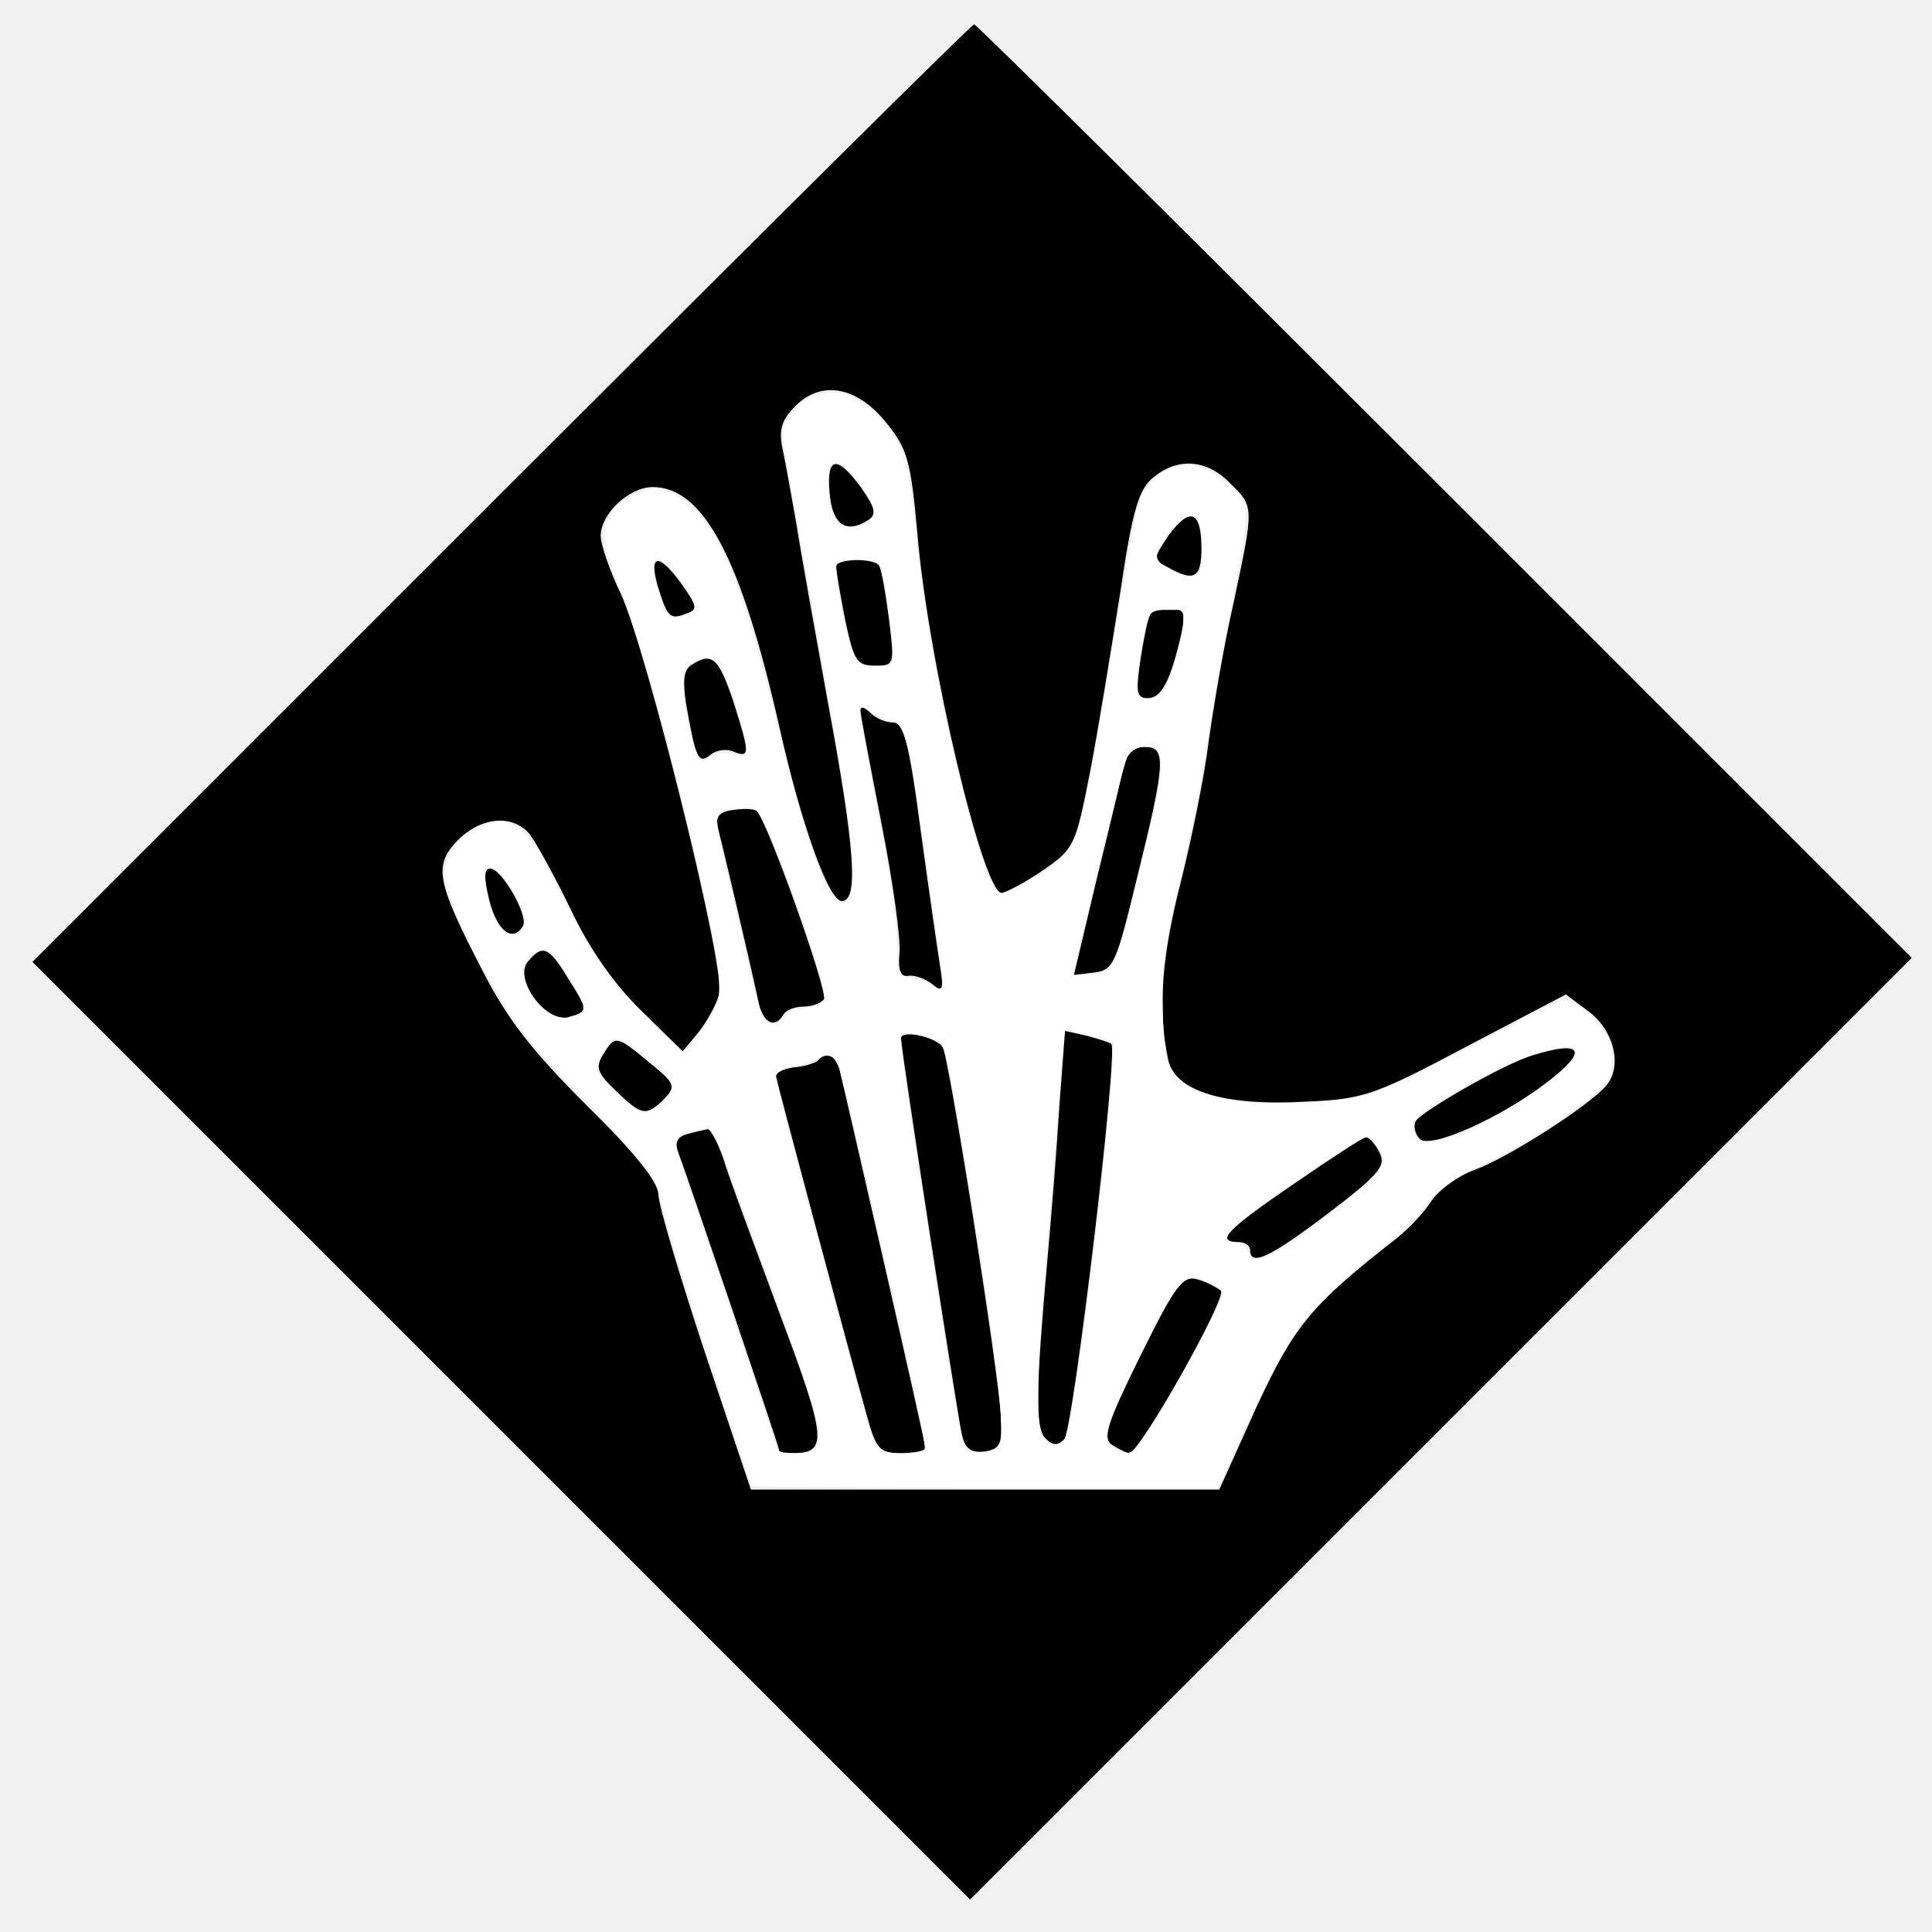
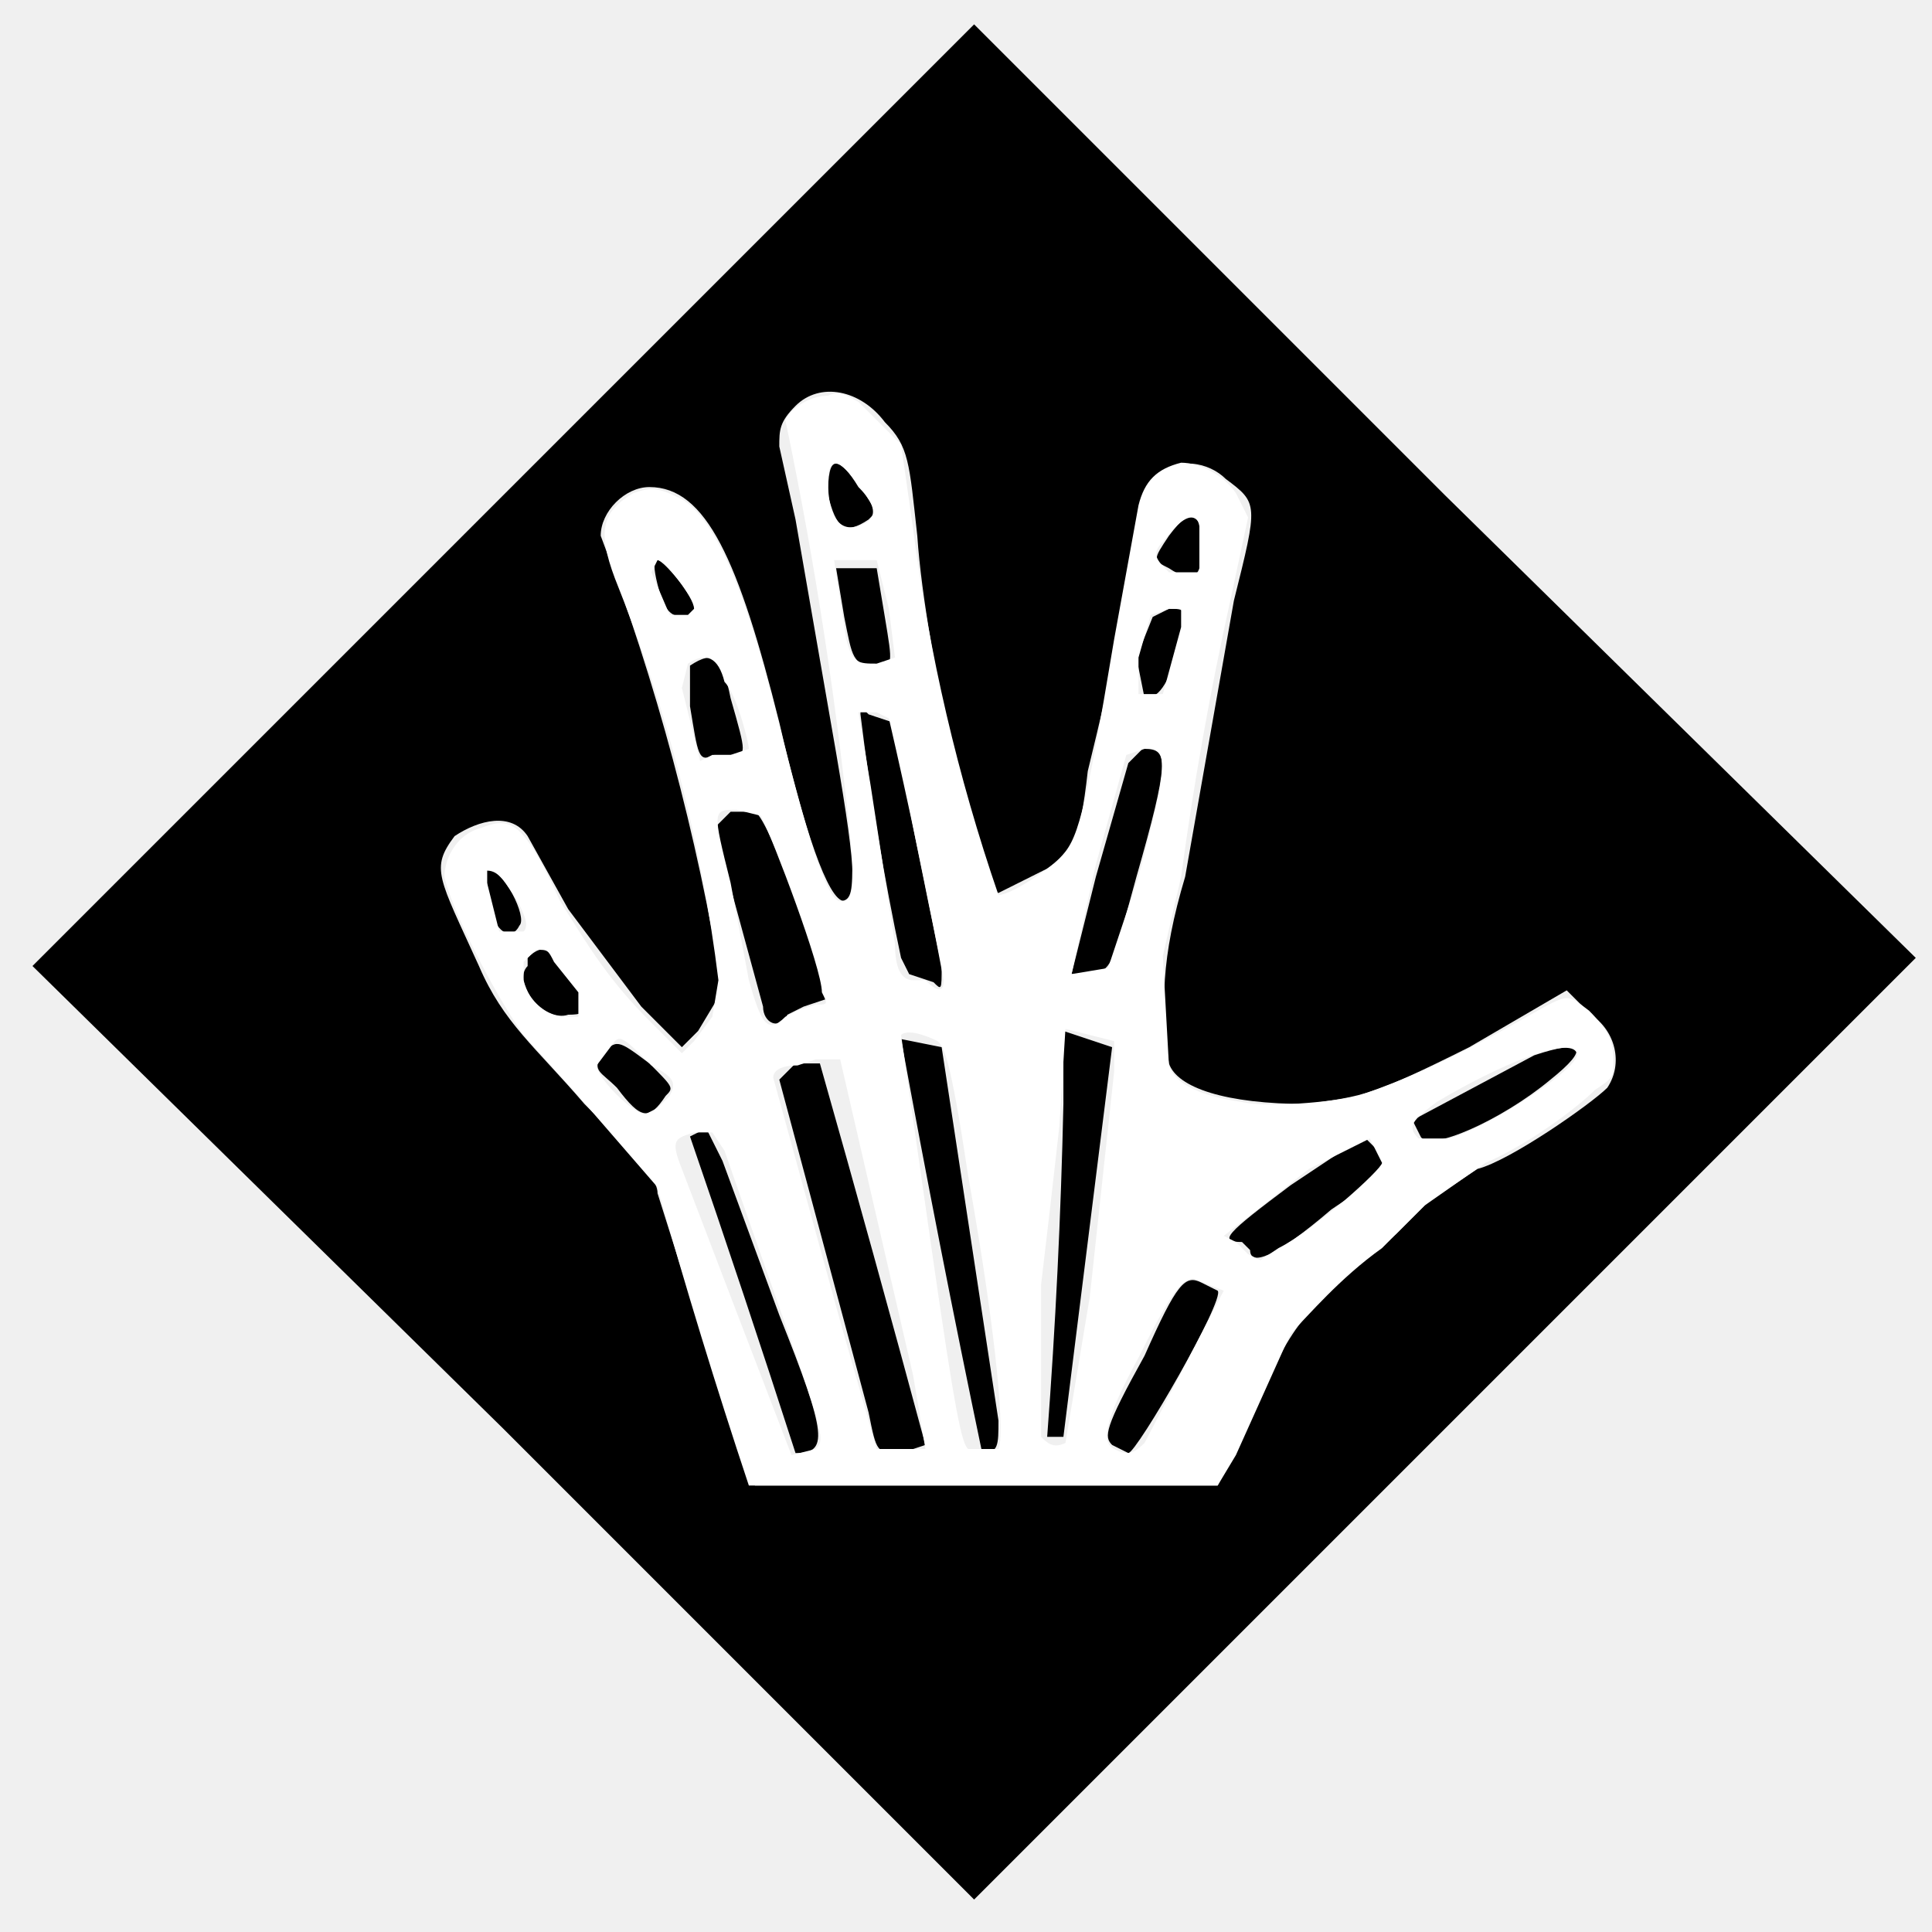
- <svg xmlns="http://www.w3.org/2000/svg" width="317.333" height="317.333" version="1.0" viewBox="0 0 238 238">
-   <path d="M61.7 60.8 4 118.5l57.8 57.8 57.7 57.7 58-58 58-58L178 60.5C146.4 28.9 120.3 3 120 3c-.3 0-26.5 26-58.3 57.8zm47.5-8.7c2.6 3.2 3 4.7 3.8 13.5 1.3 15.8 8.1 44.4 10.4 44.4.6-.1 2.9-1.3 5.1-2.8 3.9-2.7 4-3.1 5.8-12.2 1-5.2 2.6-15.1 3.7-22 1.5-10.2 2.3-12.8 4.1-14.2 3-2.5 6.6-2.2 9.4.7 3 2.9 3 2.8.5 14.6-1.2 5.2-2.5 12.9-3.1 17.2-.5 4.2-2.1 12-3.4 17.2-2.4 9.3-2.9 15.9-1.6 22 .8 3.9 6.8 5.8 17.1 5.2 7-.3 8.4-.8 19.7-6.8l12.2-6.4 2.8 2.1c3.1 2.3 4.2 6.7 2.2 9.1-2.1 2.5-12.1 8.9-16.2 10.4-2 .7-4.5 2.5-5.4 3.9-.9 1.4-2.8 3.4-4.2 4.5-10.6 8.3-12.6 10.7-17.3 20.8l-4.6 10.2H92.5l-5.7-17c-3.1-9.4-5.7-18.1-5.7-19.4-.1-1.6-2.9-5.1-8.9-11-6.6-6.6-9.7-10.5-12.8-16.6-5.7-11-6-12.9-3-16 2.9-2.9 6.7-3.2 8.8-.8.8 1 3.1 5.2 5.1 9.3 2.3 4.9 5.4 9.3 8.7 12.5l5.1 5 2-2.4c1-1.3 2.2-3.4 2.5-4.7.8-3.1-8.9-42.2-12.1-49.2-1.4-2.9-2.5-6.1-2.5-7.2 0-2.7 3.5-6 6.4-6 6.3 0 10.9 8.8 15.6 29.5 2.7 12.1 6.1 21.5 7.7 21.5 2.1 0 1.6-6.6-1.7-24.4-1.6-8.9-3.4-18.8-3.9-22.1-.6-3.3-1.3-7.4-1.7-9.2-.5-2.4-.1-3.6 1.6-5.3 3.2-3.2 7.6-2.4 11.2 2.1z" />
-   <path d="M102.2 60.7c.3 3.9 2 5.1 4.7 3.4 1.1-.7 1-1.4-.8-4-3-4.1-4.3-3.9-3.9.6zM144 65.9c-2 3-2 3-.1 4 3.2 1.8 4.1 1.3 4.1-2.3 0-4.7-1.4-5.2-4-1.7zM81 72.1c1.2 3.9 1.5 4.3 3.5 3.5 1.5-.5 1.4-.9-.5-3.6-2.8-3.9-4.1-3.8-3 .1zM103 69.8c0 .5.5 3.4 1.1 6.5 1.1 5.1 1.4 5.7 3.7 5.7 2.4 0 2.4-.1 1.7-5.8-.4-3.1-.9-6-1.2-6.5-.6-1-5.3-.9-5.3.1zM141.7 75.7c-.3.5-.8 2.9-1.2 5.5-.6 4.1-.5 4.8.9 4.8 1.7 0 2.8-2.2 4.1-7.8.6-2.8.4-3.2-1.4-3.2-1.1 0-2.2.3-2.4.7zM85.2 81.9c-1 .6-1.1 2-.7 4.7 1.2 6.8 1.5 7.6 3 6.4.7-.6 2-.8 2.9-.4 2 .8 2 .3-.1-6.3-1.8-5.3-2.6-6-5.1-4.4zM106 87.5c0 .6 1.2 6.8 2.6 14 1.4 7.1 2.4 14.3 2.2 16-.2 2.1.2 2.9 1.1 2.7.7-.1 2 .3 2.9 1 1.3 1.1 1.5.9 1-2.2-.3-1.9-1.4-9.5-2.4-16.8C112 91.5 111.3 89 110 89c-.9 0-2.1-.5-2.8-1.2-.7-.7-1.2-.8-1.2-.3zM138.5 94.2c-.3 1.3-1.8 7.6-3.4 14.1l-2.8 11.8 2.5-.3c2.4-.3 2.7-1.1 5.3-11.8 3.5-14.1 3.6-16 .9-16-1.2 0-2.2.9-2.5 2.2zM90.2 99.8c-1.6.2-2.1.9-1.8 2 .4 1.5 3.9 16.3 5.1 21.9.6 2.4 2 3 3 1.3.3-.6 1.5-1 2.5-1s2.1-.4 2.5-.9c.5-1-7-22.1-8.3-23.2-.4-.3-1.7-.3-3-.1zM60.3 111c1 3.8 2.9 5.1 4.1 3.1.8-1.2-2.6-7.1-4-7.1-.8 0-.8 1.1-.1 4zM65 118.5c-1.7 2.1 2.2 7.5 5 6.8 2.5-.7 2.5-.8-.1-4.9-2.3-3.8-3.1-4.1-4.9-1.9zM111 127.9c0 1.5 6.9 46.1 7.5 48.9.4 1.7 1.2 2.2 2.8 2 1.9-.3 2.2-.9 2-4.3-.3-5.7-6.5-44.9-7.2-45.6-1.2-1.3-5.1-2-5.1-1zM130.5 136.3c-.3 5-1 13.7-1.5 19.2-1.4 15.8-1.5 20.4-.2 21.7.9.9 1.5.9 2.3.1 1.1-1.1 6.7-47.9 5.8-48.7-.2-.2-1.6-.6-3-1l-2.7-.6-.7 9.3zM74.3 129.9c-1 1.6-.7 2.3 1.6 4.5 3.2 3.1 3.7 3.1 5.9 1 1.5-1.6 1.4-1.9-1.8-4.5-4.1-3.4-4.2-3.4-5.7-1zM188.8 130c-3.4 1-13.5 6.8-14.4 8.1-.3.6-.1 1.6.5 2.2 1.3 1.3 10-2.6 15.7-7 5.1-3.9 4.4-5.2-1.8-3.3zM100.7 130.7c-.4.3-1.7.7-3 .8-1.2.2-2.1.6-2.1 1.1.2 1.1 8.9 33.6 11 41.1 1.3 4.9 1.7 5.3 4.4 5.3 1.7 0 3-.3 3-.6 0-.7-9.9-43.9-10.6-46.7-.6-1.8-1.6-2.2-2.7-1zM84.7 139.7c-1.2.3-1.6 1-1.2 2.1 1 2.6 12.5 36.5 12.5 36.9 0 .2.8.3 1.8.3 4.2 0 4-1.9-1.8-17.3-3.1-8.4-6.3-16.9-6.9-19-.7-2-1.6-3.6-1.9-3.6-.4.1-1.5.3-2.5.6zM159.3 145.9c-8.2 5.6-9.6 7.1-6.8 7.1.8 0 1.5.4 1.5 1 0 2.1 2.6.8 9.7-4.6 6.3-4.8 7.1-5.8 6.2-7.5-.5-1-1.3-1.9-1.7-1.8-.4.1-4.4 2.7-8.9 5.8zM140.5 167c-4.2 8.5-4.7 10.2-3.5 11 .8.5 1.8 1 2.1 1 1.3 0 12.1-19.2 11.3-20-.5-.4-1.8-1.1-2.9-1.4-1.8-.5-2.7.7-7 9.4z" />
-   <path d="M123.467 244.039c-.114-.196-2.777-8.135-5.917-17.643-4.865-14.731-7.066-21.93-9.563-31.27-.565-2.113-3.722-5.908-12.6-15.146-3.88-4.038-8.12-8.726-9.423-10.418-4.853-6.306-12.247-20.858-12.856-25.305-.44-3.212 2.201-6.915 6.092-8.537 5.193-2.166 7.141-.431 13.285 11.831 4.446 8.875 7.96 13.824 14.239 20.058l5.43 5.39 1.436-1.6c.79-.881 2.144-2.768 3.009-4.193 1.409-2.322 1.567-2.937 1.52-5.92-.063-3.864-1.493-11.03-5.438-27.248-4.868-20.009-8.01-30.664-11.451-38.838-3.266-7.755-2.411-11.461 3.237-14.047 2.826-1.294 4.008-1.191 7.191.624 5.812 3.315 10.022 13.116 15.985 37.212 4.892 19.772 8.167 28.835 10.54 29.172 1.642.234 2.157-1.727 1.851-7.035-.37-6.405-1.48-13.144-9.822-59.58-1.88-10.462-1.891-10.594-1.05-12.284 1.297-2.607 3.932-4.468 6.704-4.735 1.931-.185 2.765.008 4.79 1.11 2.629 1.43 5.456 4.477 6.995 7.54 1.287 2.559 1.827 5.342 2.714 13.986 1.329 12.948 3.882 27.243 7.356 41.191 3.09 12.403 5.18 18.08 6.774 18.387 1.097.211 7.027-3.31 9.658-5.736 3.184-2.934 3.84-5.617 8.906-36.382 1.699-10.317 3.411-19.845 3.806-21.173 1.18-3.977 3.613-6.25 7.463-6.971 2.345-.44 6.321 1.477 8.611 4.153 1.483 1.732 1.67 2.25 1.67 4.622 0 1.47-1.052 7.878-2.338 14.242-1.285 6.364-2.897 15.186-3.58 19.605-1.625 10.491-2.27 13.846-4.746 24.646-1.135 4.95-2.317 10.776-2.627 12.947-.66 4.615-.366 15.732.472 17.84 1.404 3.53 4.95 5.437 11.923 6.411 4.736.662 14.812.255 19.433-.784 3.315-.745 11.593-4.638 25.482-11.985 9.182-4.857 8.67-4.786 12.241-1.693 2.68 2.322 3.891 4.775 3.891 7.882 0 2.34-.125 2.594-2.306 4.697-3.282 3.163-11.693 8.611-18.06 11.698-6.521 3.16-7.865 4.127-10.38 7.457-1.058 1.401-4.11 4.315-6.783 6.476-7.005 5.661-12.41 10.99-14.773 14.564-2.3 3.48-5.915 10.628-9.776 19.334l-2.573 5.801-38.217.001c-21.02 0-38.311-.159-38.425-.354zm10.3-6.073c1.978-1.978 1.554-3.344-15.168-48.86-.406-1.104-1.098-2.451-1.538-2.995-.739-.913-.976-.946-3.028-.43-3.496.881-3.615 1.27-1.923 6.297.803 2.388 4.538 13.4 8.298 24.472 3.761 11.07 6.961 20.609 7.111 21.195.242.943.573 1.065 2.888 1.065 1.747 0 2.863-.247 3.36-.744zm18.12-.024c.162-.422-.812-5.697-2.165-11.722-7.511-33.452-11.61-50.858-12.2-51.805-.757-1.215-2.092-1.366-3.62-.408-.576.361-1.897.806-2.934.989-2.48.437-3.561 1.05-3.561 2.022 0 .875 2.657 10.99 10.467 39.843 5.353 19.773 5.314 19.649 6.492 21.02.998 1.162 7.08 1.211 7.52.061zm12.165-.17c1.303-1.315-.487-16.965-5.175-45.24-3.298-19.892-3.46-20.577-5.085-21.566-1.786-1.086-4.995-1.672-5.638-1.03-.535.537-.079 3.945 4.633 34.573 4.409 28.653 5.187 32.867 6.21 33.633.969.727 4.204.49 5.055-.37zm23.547-1.074c3.765-5.163 13.22-22.564 13.22-24.33 0-.799-3.366-2.55-4.904-2.55-1.928 0-3.88 2.864-8.932 13.092-5.554 11.249-6.2 13.76-3.862 15.027 2.114 1.145 2.897.928 4.478-1.24zm-12.97.215c.77-.49 2.161-8.619 4.148-24.252 1.993-15.675 3.427-29.153 3.86-36.282l.319-5.258-3.9-1.052c-2.145-.579-4.005-.947-4.134-.819-.128.129-.74 7.018-1.361 15.31a3186.34 3186.34 0 0 1-2.09 26.386c-1.08 12.68-1.256 23.009-.419 24.599.882 1.676 2.262 2.204 3.577 1.368zm35.596-31.676c6.129-3.568 17.121-12.861 17.117-14.471-.003-.94-1.816-3.681-2.645-4-.48-.184-3.938 1.86-9.69 5.73-9.204 6.193-13.885 9.941-13.575 10.872.097.292.796.639 1.554.771.91.16 1.595.695 2.019 1.58.54 1.127.84 1.29 1.899 1.029.691-.17 2.186-.85 3.321-1.511zm27.301-18.203c7.09-1.943 22.176-12.019 21.424-14.31-.84-2.56-13.022 1.986-23.304 8.698-3.678 2.4-4.153 3.208-3.076 5.22.56 1.048 2.114 1.17 4.956.392zm-130.017-4.92c.753-.39 1.701-1.182 2.108-1.763 1.367-1.952.933-2.979-2.458-5.815-3.681-3.08-5.465-4.128-6.407-3.766-.81.31-2.71 3.59-2.71 4.677 0 1.463 6.18 7.366 7.72 7.373.208.001.994-.317 1.747-.706zm21.319-15.159c.612-.651 1.555-1.185 2.095-1.186.541-.001 1.81-.232 2.819-.513 1.827-.507 1.834-.518 1.562-2.504-.553-4.03-8.133-25.143-10.288-28.652-.954-1.555-1.046-1.59-3.58-1.38-4.525.375-4.497.176-1.684 12.067 1.343 5.68 2.989 12.778 3.657 15.774 1.705 7.65 2.907 9.068 5.419 6.394zm-33.363-.45c.896-.671.878-.766-.739-3.853-.911-1.741-2.427-4.037-3.368-5.102-1.58-1.789-1.804-1.894-2.935-1.379-.674.307-1.586 1.11-2.029 1.785-.698 1.066-.726 1.488-.21 3.21 1.081 3.608 3.752 6.018 6.676 6.023.927.002 2.099-.306 2.605-.684zm59.413-5.185c0-1.753-5.175-37.219-5.743-39.36-.585-2.203-1.644-3.552-2.79-3.552-.444 0-1.593-.533-2.553-1.184-2.061-1.4-2.65-1.478-2.648-.355 0 .456.97 5.837 2.154 11.959 2.87 14.84 3.99 22.255 3.996 26.436.006 4.124.509 5.296 2.272 5.3.707 0 1.925.412 2.707.912 1.925 1.234 2.605 1.193 2.605-.156zm26.977-1.93c1.224-.757 2.545-4.7 5.185-15.479 4.653-18.996 4.766-21.24 1.075-21.24-1.175 0-2.113.311-2.618.87-.474.523-2.48 7.88-5.046 18.509-2.343 9.702-4.26 17.8-4.26 17.996 0 .399 4.87-.166 5.664-.657zm-96.222-6.502c.888-.888.675-2.564-.667-5.249-1.514-3.029-3.37-5.076-4.605-5.076-.849 0-.901.236-.63 2.84.32 3.049 1.303 5.846 2.536 7.208.88.972 2.535 1.108 3.366.277zm31.142-28.62c.89-.582 1.75-.694 3.536-.457 2.244.298 2.36.26 2.36-.79 0-1.373-2.065-8.564-3.261-11.353-1.616-3.77-3.471-4.617-5.911-2.698-1.09.857-1.247 1.323-1.238 3.67.017 4.449 2.032 12.399 3.143 12.399.108 0 .725-.347 1.371-.77zm74.216-10.765c1.19-1.46 3.23-8.146 3.34-10.945l.095-2.385h-2.599c-2.366 0-2.654.116-3.221 1.3-.343.714-.982 3.77-1.421 6.791-.78 5.367-.777 5.509.118 6.163 1.11.812 2.57.446 3.688-.924zm-44.35-5.316c.169-.672-.141-4.348-.689-8.168-.746-5.206-1.2-7.093-1.809-7.54-1.064-.778-6.054-.78-6.666-.002-.515.655.663 8.314 2.002 13.01.947 3.321 1.65 3.922 4.587 3.922 2.043 0 2.299-.121 2.575-1.222zm-33.412-7.32c.504-.27.916-.86.916-1.311 0-1.6-4.719-7.671-5.962-7.671-.764 0-1.132 1.085-.828 2.44.511 2.285 1.722 5.868 2.175 6.44.569.719 2.45.77 3.7.102zm83.785-7.057c.62-1.158.639-6.21.029-7.815-.916-2.407-3.222-1.303-6.126 2.93-1.52 2.216-1.162 3.464 1.36 4.736 2.592 1.307 4.092 1.354 4.737.15zm-54.9-7.858c2.07-1.07 1.866-2.798-.749-6.35-3.316-4.504-5.443-4.726-5.421-.566.033 6.4 2.284 8.925 6.17 6.916z" style="fill:#fff;stroke-width:.474" transform="scale(.75)" />
+ <svg xmlns="http://www.w3.org/2000/svg" width="317" height="317" version="1.0" viewBox="0 0 238 238">
+   <path d="M62 61 4 119l58 57 58 58 58-58 58-58-58-57-58-58-58 58zm47-9c3 3 3 5 4 14 1 15 8 44 10 44l6-3c3-2 4-3 5-12a902 902 0 0 0 8-36c3-3 7-2 9 0 4 3 4 3 1 15l-3 17-3 17c-3 10-3 16-2 23 1 3 7 5 17 5 7-1 8-1 20-7l12-7 3 3c3 2 4 6 2 9-2 2-12 9-16 10l-6 4-4 4c-11 9-13 11-17 21l-5 10H93l-6-17-6-19c0-2-3-5-9-11-6-7-10-10-13-17-5-11-6-12-3-16 3-2 7-3 9 0l5 9 9 12 5 5 2-2 3-5a289 289 0 0 0-15-56c0-3 3-6 6-6 7 0 11 9 16 29 3 13 6 22 8 22s1-7-2-24l-4-23-2-9c0-2 0-3 2-5 3-3 8-2 11 2z" />
+   <path d="M102 61c1 4 2 5 5 3 1-1 1-1-1-4-3-4-4-4-4 1zm42 5c-2 3-2 3 0 4 3 2 4 1 4-2 0-5-1-6-4-2zm-63 6c1 4 2 4 4 4 1-1 1-1-1-4-3-4-4-4-3 0zm22-2 1 6c1 5 1 6 4 6 2 0 2 0 1-6l-1-6h-5zm39 6-2 5 1 5c2 0 3-2 5-8 0-3 0-3-2-3l-2 1zm-57 6v5c1 6 1 7 3 6h2c2 0 2 0 0-7-1-5-2-6-5-4zm21 6a345 345 0 0 0 5 30l1 2 3 1c1 1 1 1 1-2a1279 1279 0 0 1-6-30l-3-1-1-1zm33 6-4 14-3 12h3c2-1 2-1 5-12 4-14 4-16 1-16l-2 2zm-49 6-2 2 6 22c0 2 2 3 3 1l2-1 3-1c0-1-7-22-9-23h-3zm-30 11c1 4 3 5 4 3 1-1-2-7-4-7v4zm5 8c-2 2 2 7 5 6 3 0 3-1 0-5-2-3-3-4-5-2zm46 9a2059 2059 0 0 0 10 51c2 0 2-1 2-4l-7-46-5-1zm20 8a770 770 0 0 1-2 41h2l6-48-3-1-3-1v9zm-57-6c-1 2 0 2 2 4 3 4 4 4 6 1 1-1 1-1-2-4-4-3-4-3-6-1zm115 0-15 8 1 2c1 2 10-2 16-7 5-4 4-5-2-3zm-88 1h-3l-2 2 11 41c1 5 1 5 4 5l3-1a3506 3506 0 0 0-13-47zm-16 9a2093 2093 0 0 1 13 39c4 0 4-2-2-17l-7-19-2-4-2 1zm74 6c-8 6-9 7-6 7l1 1c0 2 3 1 10-5 6-4 7-5 6-7l-2-2-9 6zm-18 21c-5 9-5 10-4 11l2 1c1 0 12-19 11-20l-2-1c-2-1-3 0-7 9z" />
+   <path d="M123 244a1060 1060 0 0 1-15-49l-13-15-9-10c-5-7-12-21-13-26 0-3 2-7 6-8 5-2 7-1 13 12 5 8 8 13 15 20l5 5 2-2 3-4 1-6a264 264 0 0 0-17-66c-3-8-2-11 3-14 3-1 4-1 8 1 5 3 10 13 16 37 5 20 8 29 10 29s2-2 2-7a667 667 0 0 0-11-72c1-2 4-4 7-4 2-1 3 0 5 1l7 7 2 14a302 302 0 0 0 14 60c2 0 8-4 10-6 3-3 4-6 9-36l4-22c1-4 3-6 7-7 3 0 7 2 9 5l2 4-3 14a542 542 0 0 0-8 45l-3 13 1 18c1 3 5 5 12 6 4 1 15 0 19-1 3-1 12-4 26-12 9-5 8-5 12-2 3 3 4 5 4 8s0 3-3 5c-3 3-11 9-18 12l-10 7-7 7c-7 5-12 11-15 14l-9 20-3 5h-77zm11-6c2-2 1-3-15-49l-2-3h-3c-3 1-4 1-2 6a17586 17586 0 0 0 18 47l4-1zm18 0-2-12-12-52h-4l-3 1c-3 0-4 1-4 2l11 40 6 21h8zm12 0c1-2 0-17-5-45-3-20-4-21-5-22-2-1-5-2-6-1l5 35c4 28 5 32 6 33h5zm24-1 13-25-5-2c-2 0-4 3-9 13-6 11-6 14-4 15s3 1 5-1zm-13 0 4-24 4-37v-5l-4-1-4-1-1 16a3186 3186 0 0 1-3 26v25c1 1 2 2 4 1zm35-32c6-3 17-13 17-14l-2-4-10 5-14 11 2 1 2 2 2 1 3-2zm28-18c7-2 22-12 21-14-1-3-13 2-23 8-4 3-5 4-3 6h5zm-130-5 2-2c1-2 1-3-3-5-4-4-5-5-6-4l-3 4c0 2 6 8 8 8l2-1zm21-15 2-1 3-1c2 0 2 0 1-2 0-4-8-25-10-29l-4-1c-4 0-4 0-1 12l3 16c2 7 3 9 6 6zm-34 0v-4l-4-5c-1-2-1-2-3-2l-2 2v3c1 4 4 6 7 6h2zm60-6a1042 1042 0 0 0-9-43l-2-1h-3l2 12 4 26c0 4 1 6 3 6h2c2 2 3 2 3 0zm27-2 5-15c5-19 5-21 1-21l-3 1-5 18-4 18 6-1zm-96-6c1-1 0-3-1-5-2-3-3-5-5-5v2l2 8h4zm31-29h3l3-1c0-1-2-9-4-11-1-4-3-5-6-3l-1 4 3 12 2-1zm74-10 3-11v-3h-2l-3 1-2 7v6h4zm-44-6-1-8-2-8h-7l2 13c1 4 2 4 5 4l3-1zm-34-7 1-1c0-2-5-8-6-8l-1 2 3 7h3zm84-7v-8c-1-2-3-1-6 3-2 2-1 3 1 5h5zm-55-8c2-1 2-3-1-6-3-5-5-5-5-1 0 6 2 9 6 7z" style="fill:#fff;stroke-width:.474" transform="scale(.75)" />
</svg>
